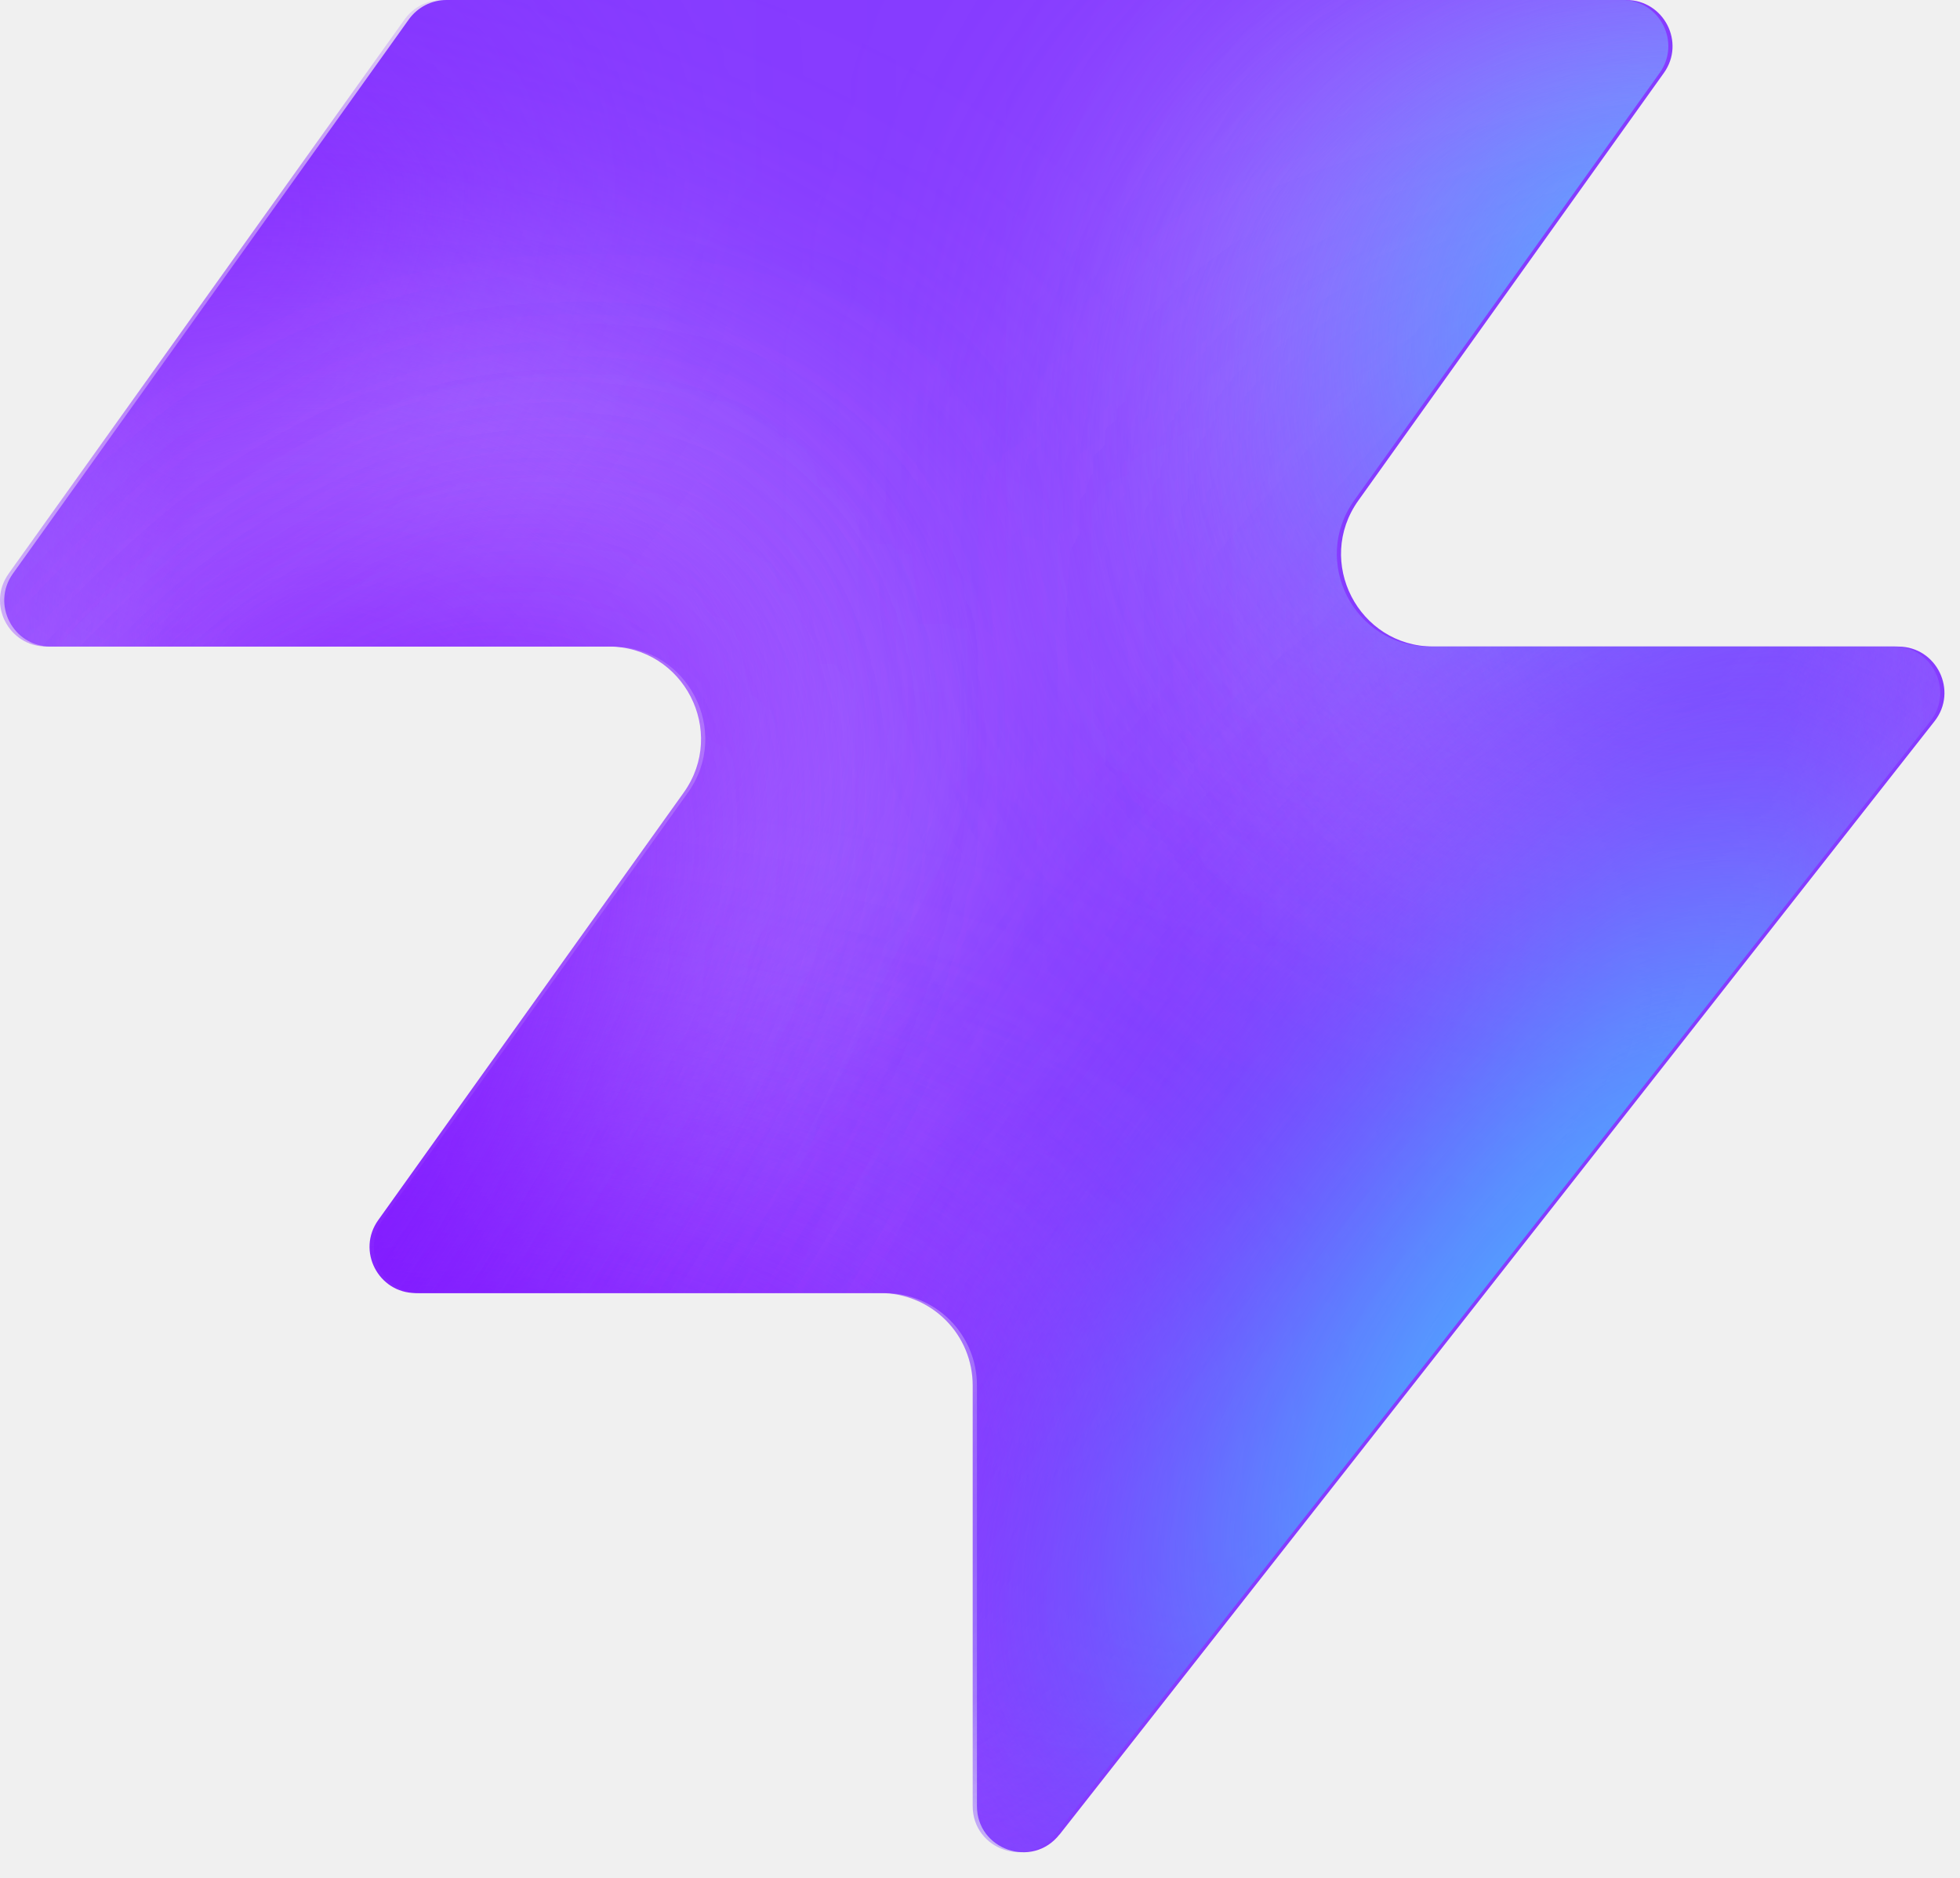
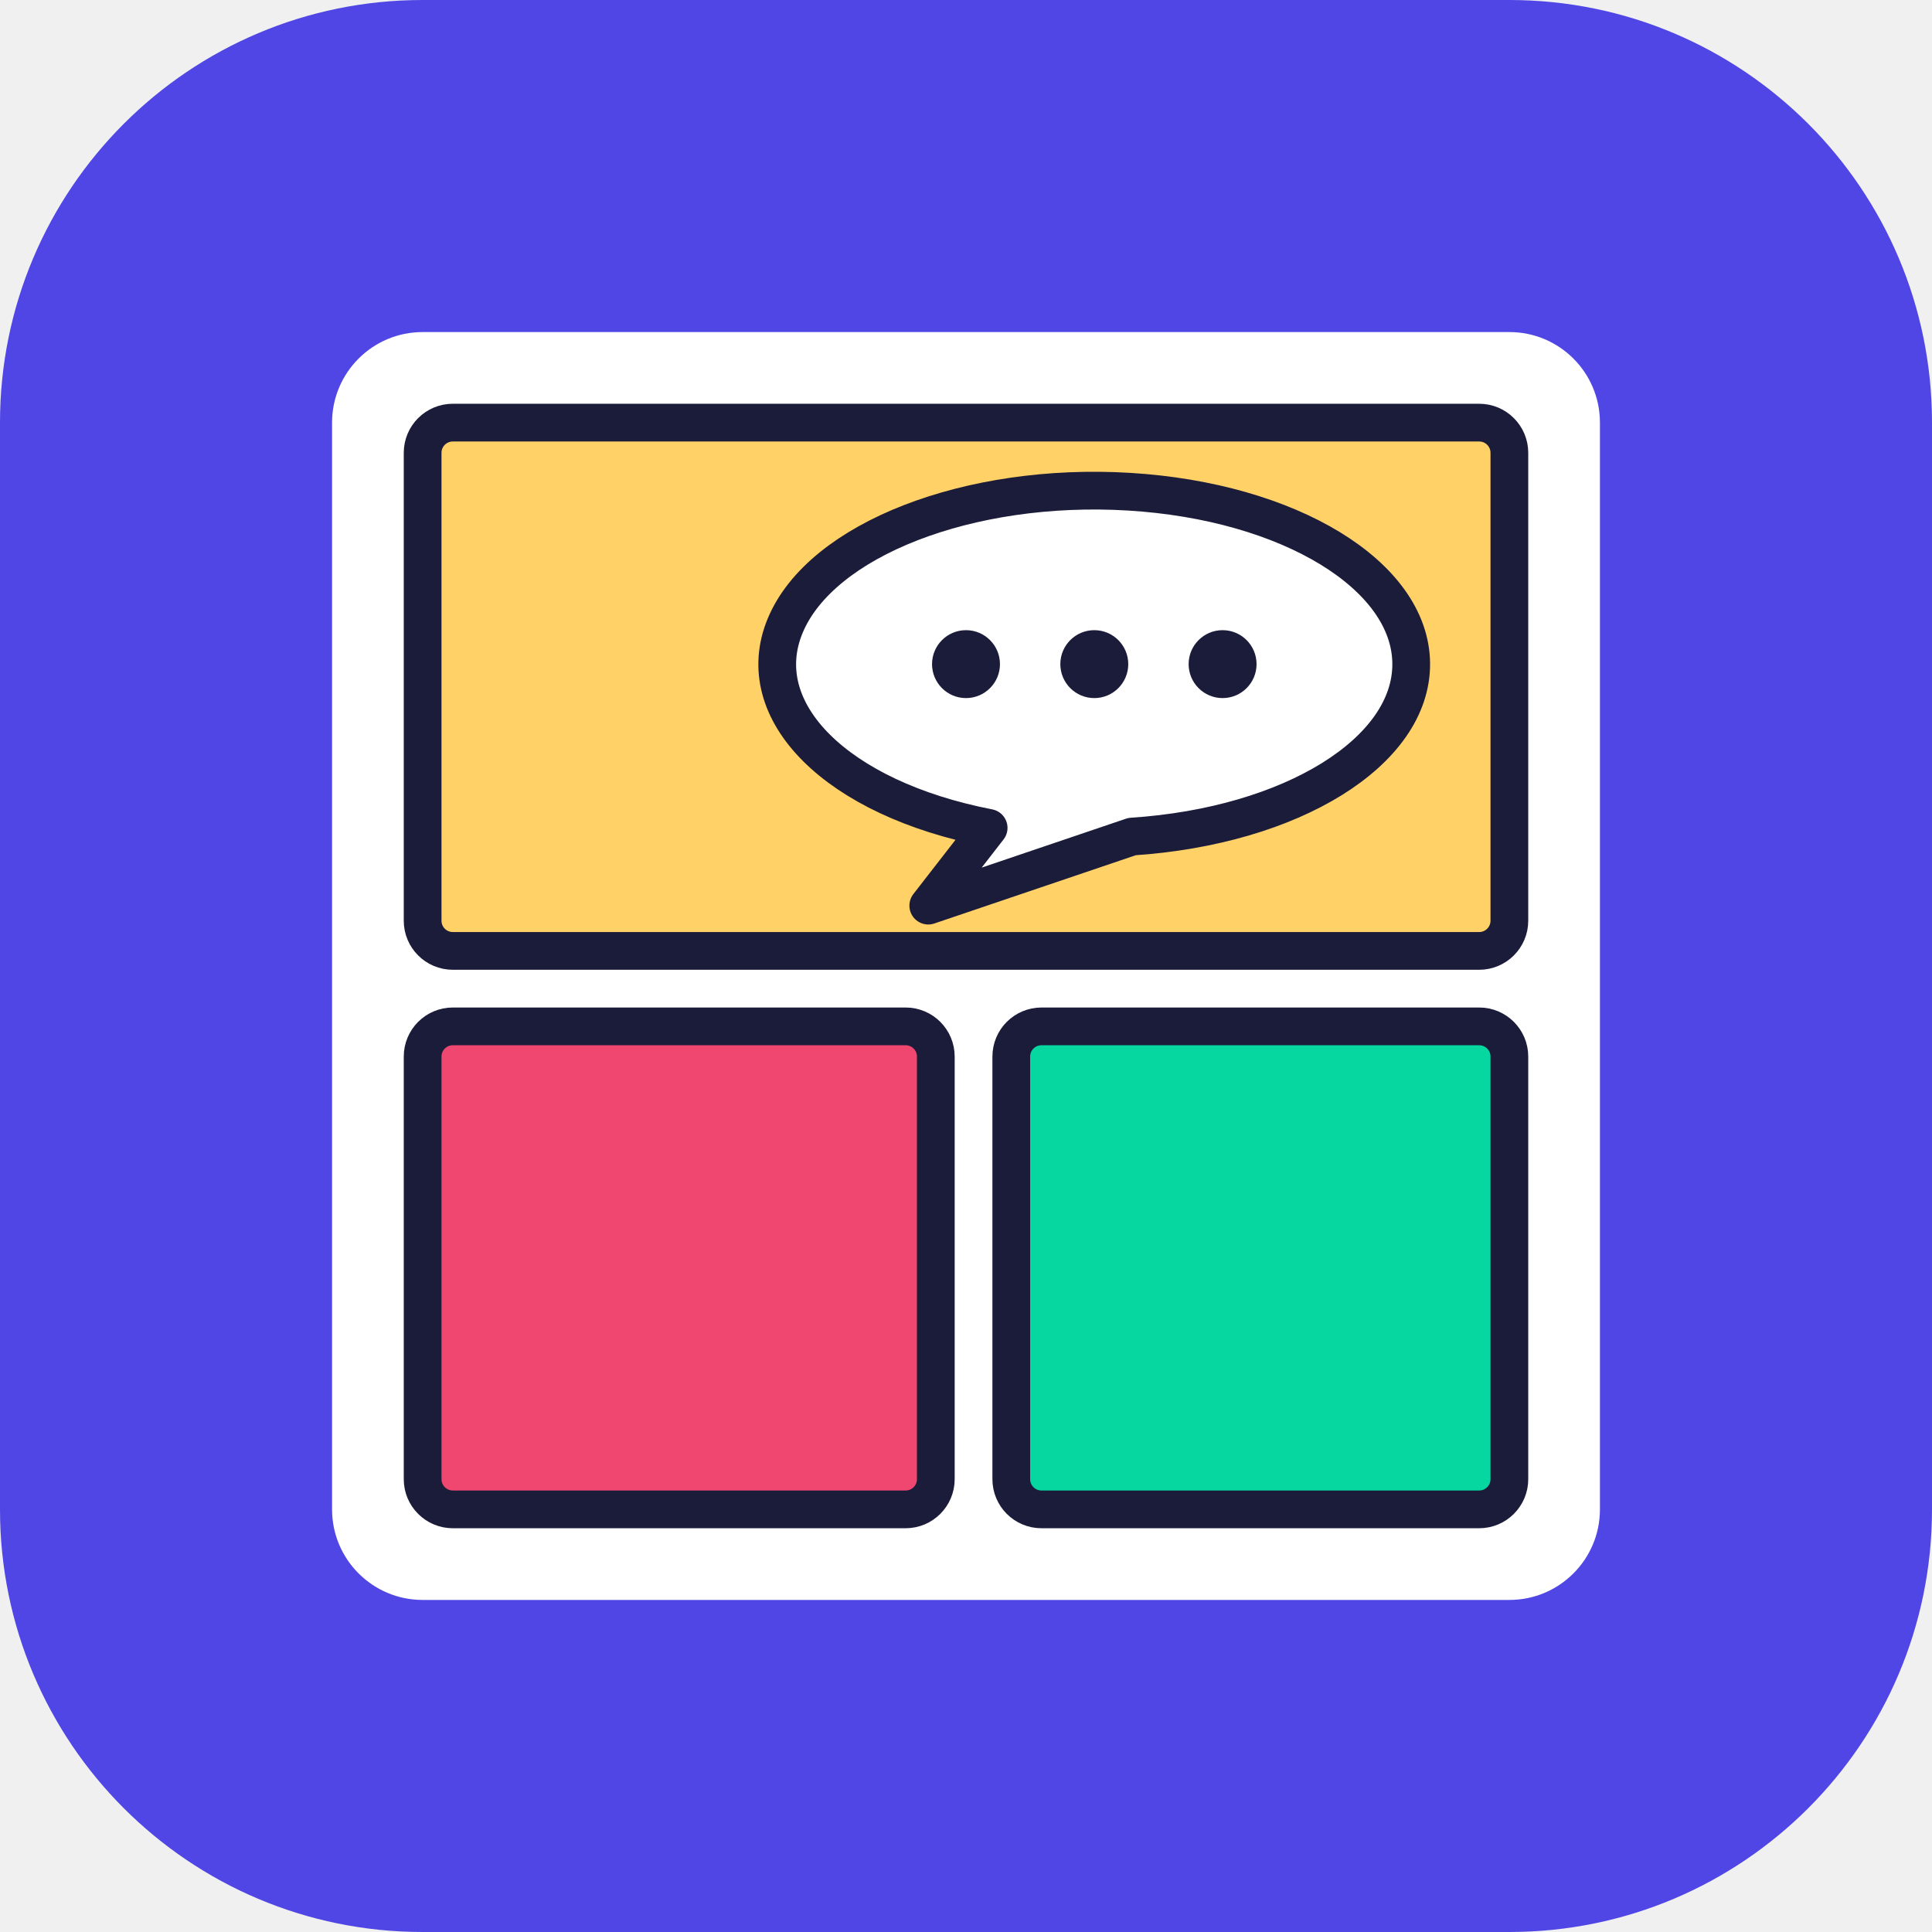
- <svg xmlns="http://www.w3.org/2000/svg" width="48" height="46" fill="none" viewBox="0 0 48 46">
-   <path fill="#863bff" d="M25.946 44.938c-.664.845-2.021.375-2.021-.698V33.937a2.26 2.26 0 0 0-2.262-2.262H10.287c-.92 0-1.456-1.04-.92-1.788l7.48-10.471c1.07-1.497 0-3.578-1.842-3.578H1.237c-.92 0-1.456-1.04-.92-1.788L10.013.474c.214-.297.556-.474.92-.474h28.894c.92 0 1.456 1.04.92 1.788l-7.48 10.471c-1.07 1.498 0 3.579 1.842 3.579h11.377c.943 0 1.473 1.088.89 1.83L25.947 44.94z" style="fill:#863bff;fill:color(display-p3 .525 .23 1);fill-opacity:1" />
-   <mask id="a" width="48" height="46" x="0" y="0" maskUnits="userSpaceOnUse" style="mask-type:alpha">
-     <path fill="#000" d="M25.842 44.938c-.664.844-2.021.375-2.021-.698V33.937a2.26 2.26 0 0 0-2.262-2.262H10.183c-.92 0-1.456-1.04-.92-1.788l7.48-10.471c1.07-1.498 0-3.579-1.842-3.579H1.133c-.92 0-1.456-1.04-.92-1.787L9.91.473c.214-.297.556-.474.92-.474h28.894c.92 0 1.456 1.04.92 1.788l-7.48 10.471c-1.07 1.498 0 3.578 1.842 3.578h11.377c.943 0 1.473 1.088.89 1.832L25.843 44.94z" style="fill:#000;fill-opacity:1" />
-   </mask>
-   <g mask="url(#a)">
-     <g filter="url(#b)">
-       <ellipse cx="5.508" cy="14.704" fill="#ede6ff" rx="5.508" ry="14.704" style="fill:#ede6ff;fill:color(display-p3 .927 .903 1);fill-opacity:1" transform="matrix(.00324 1 1 -.00324 -4.47 31.516)" />
-     </g>
-     <g filter="url(#c)">
-       <ellipse cx="10.399" cy="29.851" fill="#ede6ff" rx="10.399" ry="29.851" style="fill:#ede6ff;fill:color(display-p3 .927 .903 1);fill-opacity:1" transform="matrix(.00324 1 1 -.00324 -39.328 7.883)" />
-     </g>
-     <g filter="url(#d)">
-       <ellipse cx="5.508" cy="30.487" fill="#7e14ff" rx="5.508" ry="30.487" style="fill:#7e14ff;fill:color(display-p3 .492 .077 1);fill-opacity:1" transform="rotate(89.814 -25.913 -14.639)scale(1 -1)" />
-     </g>
-     <g filter="url(#e)">
-       <ellipse cx="5.508" cy="30.599" fill="#7e14ff" rx="5.508" ry="30.599" style="fill:#7e14ff;fill:color(display-p3 .492 .077 1);fill-opacity:1" transform="rotate(89.814 -32.644 -3.334)scale(1 -1)" />
-     </g>
-     <g filter="url(#f)">
-       <ellipse cx="5.508" cy="30.599" fill="#7e14ff" rx="5.508" ry="30.599" style="fill:#7e14ff;fill:color(display-p3 .492 .077 1);fill-opacity:1" transform="matrix(.00324 1 1 -.00324 -34.34 30.47)" />
-     </g>
-     <g filter="url(#g)">
-       <ellipse cx="14.072" cy="22.078" fill="#ede6ff" rx="14.072" ry="22.078" style="fill:#ede6ff;fill:color(display-p3 .927 .903 1);fill-opacity:1" transform="rotate(93.35 24.506 48.493)scale(-1 1)" />
-     </g>
-     <g filter="url(#h)">
-       <ellipse cx="3.47" cy="21.501" fill="#7e14ff" rx="3.47" ry="21.501" style="fill:#7e14ff;fill:color(display-p3 .492 .077 1);fill-opacity:1" transform="rotate(89.009 28.708 47.59)scale(-1 1)" />
-     </g>
-     <g filter="url(#i)">
-       <ellipse cx="3.47" cy="21.501" fill="#7e14ff" rx="3.47" ry="21.501" style="fill:#7e14ff;fill:color(display-p3 .492 .077 1);fill-opacity:1" transform="rotate(89.009 28.708 47.59)scale(-1 1)" />
-     </g>
-     <g filter="url(#j)">
-       <ellipse cx=".387" cy="8.972" fill="#7e14ff" rx="4.407" ry="29.108" style="fill:#7e14ff;fill:color(display-p3 .492 .077 1);fill-opacity:1" transform="rotate(39.51 .387 8.972)" />
-     </g>
-     <g filter="url(#k)">
-       <ellipse cx="47.523" cy="-6.092" fill="#7e14ff" rx="4.407" ry="29.108" style="fill:#7e14ff;fill:color(display-p3 .492 .077 1);fill-opacity:1" transform="rotate(37.892 47.523 -6.092)" />
-     </g>
-     <g filter="url(#l)">
-       <ellipse cx="41.412" cy="6.333" fill="#47bfff" rx="5.971" ry="9.665" style="fill:#47bfff;fill:color(display-p3 .28 .748 1);fill-opacity:1" transform="rotate(37.892 41.412 6.333)" />
-     </g>
-     <g filter="url(#m)">
-       <ellipse cx="-1.879" cy="38.332" fill="#7e14ff" rx="4.407" ry="29.108" style="fill:#7e14ff;fill:color(display-p3 .492 .077 1);fill-opacity:1" transform="rotate(37.892 -1.88 38.332)" />
-     </g>
-     <g filter="url(#n)">
-       <ellipse cx="-1.879" cy="38.332" fill="#7e14ff" rx="4.407" ry="29.108" style="fill:#7e14ff;fill:color(display-p3 .492 .077 1);fill-opacity:1" transform="rotate(37.892 -1.88 38.332)" />
-     </g>
-     <g filter="url(#o)">
-       <ellipse cx="35.651" cy="29.907" fill="#7e14ff" rx="4.407" ry="29.108" style="fill:#7e14ff;fill:color(display-p3 .492 .077 1);fill-opacity:1" transform="rotate(37.892 35.651 29.907)" />
-     </g>
-     <g filter="url(#p)">
-       <ellipse cx="38.418" cy="32.4" fill="#47bfff" rx="5.971" ry="15.297" style="fill:#47bfff;fill:color(display-p3 .28 .748 1);fill-opacity:1" transform="rotate(37.892 38.418 32.4)" />
-     </g>
+ <svg xmlns="http://www.w3.org/2000/svg" viewBox="0 0 512 512" role="img" aria-label="Comic Builder">
+   <rect width="512" height="512" rx="112" fill="#4f46e5" />
+   <rect x="88" y="88" width="336" height="336" rx="24" fill="#ffffff" />
+   <g stroke="#1b1b3a" stroke-width="10" stroke-linejoin="round">
+     <rect x="112" y="112" width="288" height="140" rx="8" fill="#ffd166" />
+     <rect x="112" y="272" width="136" height="128" rx="8" fill="#ef476f" />
+     <rect x="268" y="272" width="132" height="128" rx="8" fill="#06d6a0" />
+     <path d="M300 221.7 A84 46 0 1 0 262 219.4 L246 240 Z" fill="#ffffff" />
  </g>
-   <defs>
-     <filter id="b" width="60.045" height="41.654" x="-19.77" y="16.149" color-interpolation-filters="sRGB" filterUnits="userSpaceOnUse">
-       <feFlood flood-opacity="0" result="BackgroundImageFix" />
-       <feBlend in="SourceGraphic" in2="BackgroundImageFix" result="shape" />
-       <feGaussianBlur result="effect1_foregroundBlur_2002_17158" stdDeviation="7.659" />
-     </filter>
-     <filter id="c" width="90.34" height="51.437" x="-54.613" y="-7.533" color-interpolation-filters="sRGB" filterUnits="userSpaceOnUse">
-       <feFlood flood-opacity="0" result="BackgroundImageFix" />
-       <feBlend in="SourceGraphic" in2="BackgroundImageFix" result="shape" />
-       <feGaussianBlur result="effect1_foregroundBlur_2002_17158" stdDeviation="7.659" />
-     </filter>
-     <filter id="d" width="79.355" height="29.4" x="-49.64" y="2.03" color-interpolation-filters="sRGB" filterUnits="userSpaceOnUse">
-       <feFlood flood-opacity="0" result="BackgroundImageFix" />
-       <feBlend in="SourceGraphic" in2="BackgroundImageFix" result="shape" />
-       <feGaussianBlur result="effect1_foregroundBlur_2002_17158" stdDeviation="4.596" />
-     </filter>
-     <filter id="e" width="79.579" height="29.4" x="-45.045" y="20.029" color-interpolation-filters="sRGB" filterUnits="userSpaceOnUse">
-       <feFlood flood-opacity="0" result="BackgroundImageFix" />
-       <feBlend in="SourceGraphic" in2="BackgroundImageFix" result="shape" />
-       <feGaussianBlur result="effect1_foregroundBlur_2002_17158" stdDeviation="4.596" />
-     </filter>
-     <filter id="f" width="79.579" height="29.4" x="-43.513" y="21.178" color-interpolation-filters="sRGB" filterUnits="userSpaceOnUse">
-       <feFlood flood-opacity="0" result="BackgroundImageFix" />
-       <feBlend in="SourceGraphic" in2="BackgroundImageFix" result="shape" />
-       <feGaussianBlur result="effect1_foregroundBlur_2002_17158" stdDeviation="4.596" />
-     </filter>
-     <filter id="g" width="74.749" height="58.852" x="15.756" y="-17.901" color-interpolation-filters="sRGB" filterUnits="userSpaceOnUse">
-       <feFlood flood-opacity="0" result="BackgroundImageFix" />
-       <feBlend in="SourceGraphic" in2="BackgroundImageFix" result="shape" />
-       <feGaussianBlur result="effect1_foregroundBlur_2002_17158" stdDeviation="7.659" />
-     </filter>
-     <filter id="h" width="61.377" height="25.362" x="23.548" y="2.284" color-interpolation-filters="sRGB" filterUnits="userSpaceOnUse">
-       <feFlood flood-opacity="0" result="BackgroundImageFix" />
-       <feBlend in="SourceGraphic" in2="BackgroundImageFix" result="shape" />
-       <feGaussianBlur result="effect1_foregroundBlur_2002_17158" stdDeviation="4.596" />
-     </filter>
-     <filter id="i" width="61.377" height="25.362" x="23.548" y="2.284" color-interpolation-filters="sRGB" filterUnits="userSpaceOnUse">
-       <feFlood flood-opacity="0" result="BackgroundImageFix" />
-       <feBlend in="SourceGraphic" in2="BackgroundImageFix" result="shape" />
-       <feGaussianBlur result="effect1_foregroundBlur_2002_17158" stdDeviation="4.596" />
-     </filter>
-     <filter id="j" width="56.045" height="63.649" x="-27.636" y="-22.853" color-interpolation-filters="sRGB" filterUnits="userSpaceOnUse">
-       <feFlood flood-opacity="0" result="BackgroundImageFix" />
-       <feBlend in="SourceGraphic" in2="BackgroundImageFix" result="shape" />
-       <feGaussianBlur result="effect1_foregroundBlur_2002_17158" stdDeviation="4.596" />
-     </filter>
-     <filter id="k" width="54.814" height="64.646" x="20.116" y="-38.415" color-interpolation-filters="sRGB" filterUnits="userSpaceOnUse">
-       <feFlood flood-opacity="0" result="BackgroundImageFix" />
-       <feBlend in="SourceGraphic" in2="BackgroundImageFix" result="shape" />
-       <feGaussianBlur result="effect1_foregroundBlur_2002_17158" stdDeviation="4.596" />
-     </filter>
-     <filter id="l" width="33.541" height="35.313" x="24.641" y="-11.323" color-interpolation-filters="sRGB" filterUnits="userSpaceOnUse">
-       <feFlood flood-opacity="0" result="BackgroundImageFix" />
-       <feBlend in="SourceGraphic" in2="BackgroundImageFix" result="shape" />
-       <feGaussianBlur result="effect1_foregroundBlur_2002_17158" stdDeviation="4.596" />
-     </filter>
-     <filter id="m" width="54.814" height="64.646" x="-29.286" y="6.009" color-interpolation-filters="sRGB" filterUnits="userSpaceOnUse">
-       <feFlood flood-opacity="0" result="BackgroundImageFix" />
-       <feBlend in="SourceGraphic" in2="BackgroundImageFix" result="shape" />
-       <feGaussianBlur result="effect1_foregroundBlur_2002_17158" stdDeviation="4.596" />
-     </filter>
-     <filter id="n" width="54.814" height="64.646" x="-29.286" y="6.009" color-interpolation-filters="sRGB" filterUnits="userSpaceOnUse">
-       <feFlood flood-opacity="0" result="BackgroundImageFix" />
-       <feBlend in="SourceGraphic" in2="BackgroundImageFix" result="shape" />
-       <feGaussianBlur result="effect1_foregroundBlur_2002_17158" stdDeviation="4.596" />
-     </filter>
-     <filter id="o" width="54.814" height="64.646" x="8.244" y="-2.416" color-interpolation-filters="sRGB" filterUnits="userSpaceOnUse">
-       <feFlood flood-opacity="0" result="BackgroundImageFix" />
-       <feBlend in="SourceGraphic" in2="BackgroundImageFix" result="shape" />
-       <feGaussianBlur result="effect1_foregroundBlur_2002_17158" stdDeviation="4.596" />
-     </filter>
-     <filter id="p" width="39.409" height="43.623" x="18.713" y="10.588" color-interpolation-filters="sRGB" filterUnits="userSpaceOnUse">
-       <feFlood flood-opacity="0" result="BackgroundImageFix" />
-       <feBlend in="SourceGraphic" in2="BackgroundImageFix" result="shape" />
-       <feGaussianBlur result="effect1_foregroundBlur_2002_17158" stdDeviation="4.596" />
-     </filter>
-   </defs>
+   <g fill="#1b1b3a">
+     <circle cx="256" cy="176" r="9" />
+     <circle cx="290" cy="176" r="9" />
+     <circle cx="324" cy="176" r="9" />
+   </g>
</svg>
